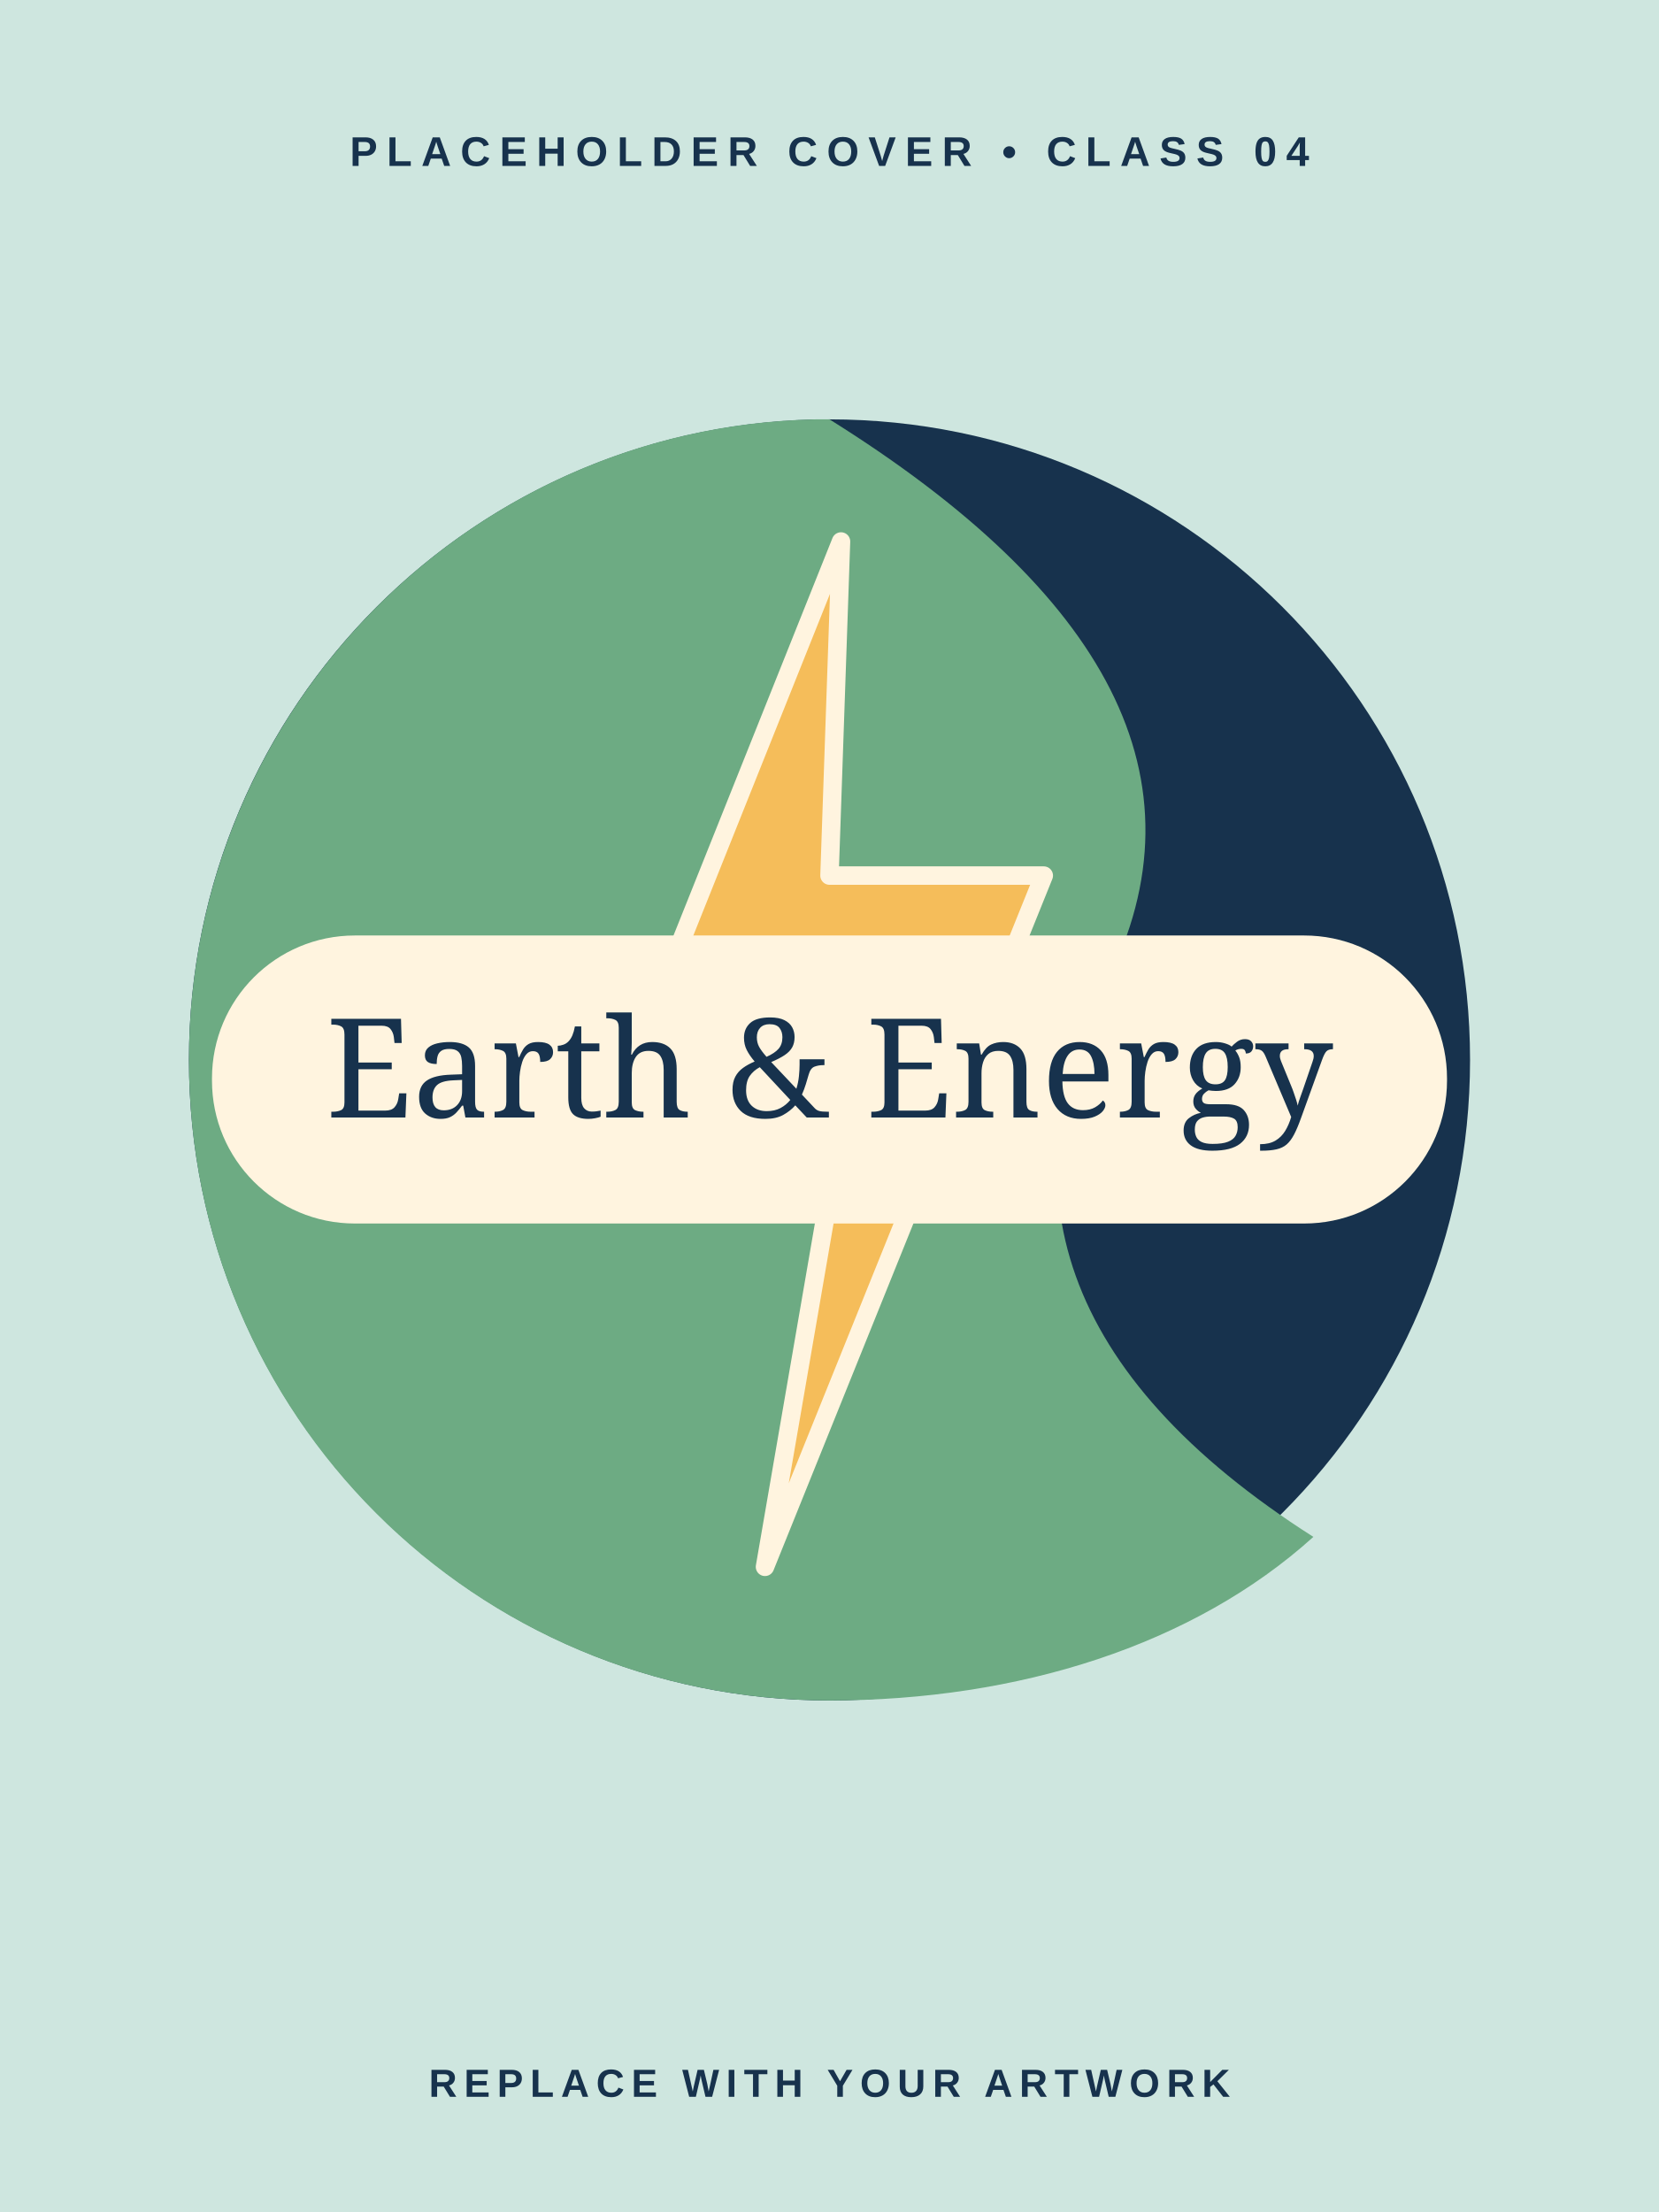
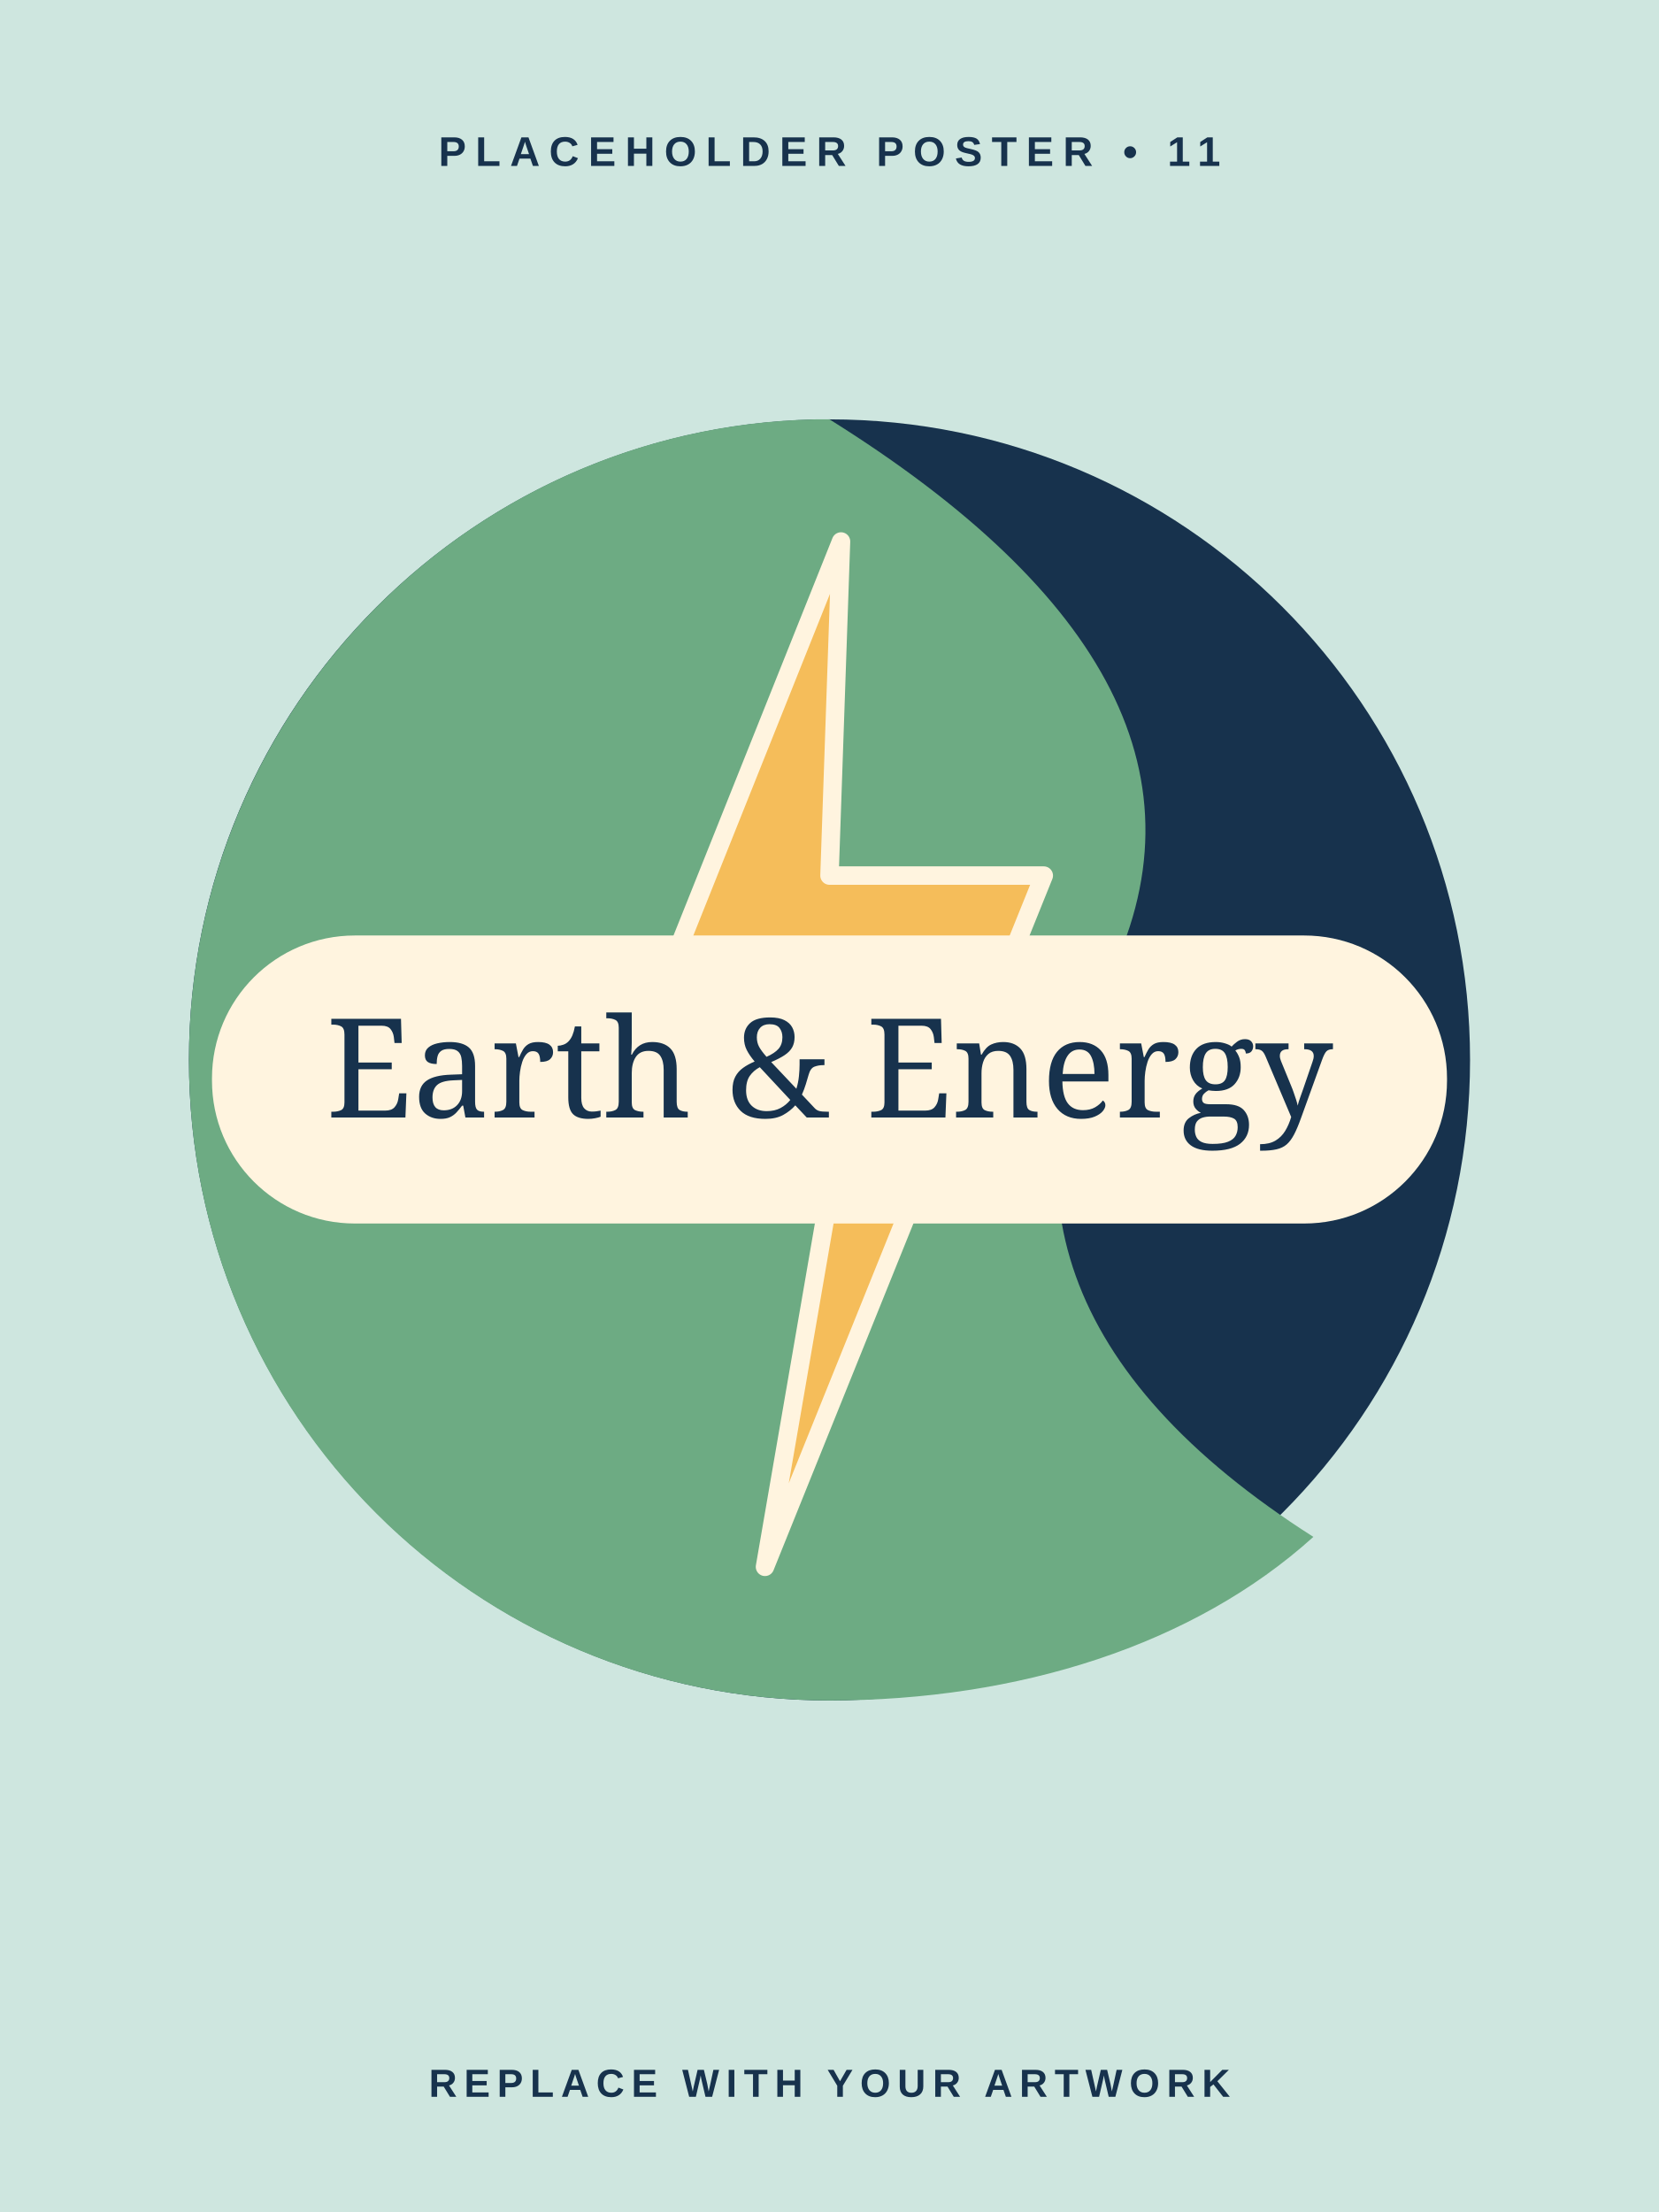
- <svg xmlns="http://www.w3.org/2000/svg" viewBox="0 0 720 960">
+ <svg xmlns="http://www.w3.org/2000/svg" width="720" height="960" viewBox="0 0 720 960">
  <rect width="720" height="960" fill="#cee6df" />
  <circle cx="360" cy="460" r="278" fill="#17324d" />
  <path d="M360 182c120 75 165 156 120 245-45 88-20 170 90 240-52 47-128 71-210 71-154 0-278-124-278-278 0-151 121-275 272-278Z" fill="#6dab83" />
  <path d="m365 235-76 190h87l-44 255 121-300h-93Z" fill="#f5bd5a" stroke="#fff4df" stroke-width="8" stroke-linejoin="round" />
-   <text x="360" y="72" fill="#17324d" font-family="Arial,sans-serif" font-size="18" font-weight="700" letter-spacing="4" text-anchor="middle">PLACEHOLDER COVER • CLASS 04</text>
+   <text x="360" y="72" fill="#17324d" font-family="Arial,sans-serif" font-size="18" font-weight="700" letter-spacing="4" text-anchor="middle">PLACEHOLDER POSTER • 11</text>
  <rect x="92" y="406" width="536" height="125" rx="62" fill="#fff4df" />
  <text x="360" y="485" fill="#17324d" font-family="Georgia,serif" font-size="60" text-anchor="middle">Earth &amp; Energy</text>
  <text x="360" y="910" fill="#17324d" font-family="Arial,sans-serif" font-size="17" font-weight="700" letter-spacing="3" text-anchor="middle">REPLACE WITH YOUR ARTWORK</text>
</svg>
